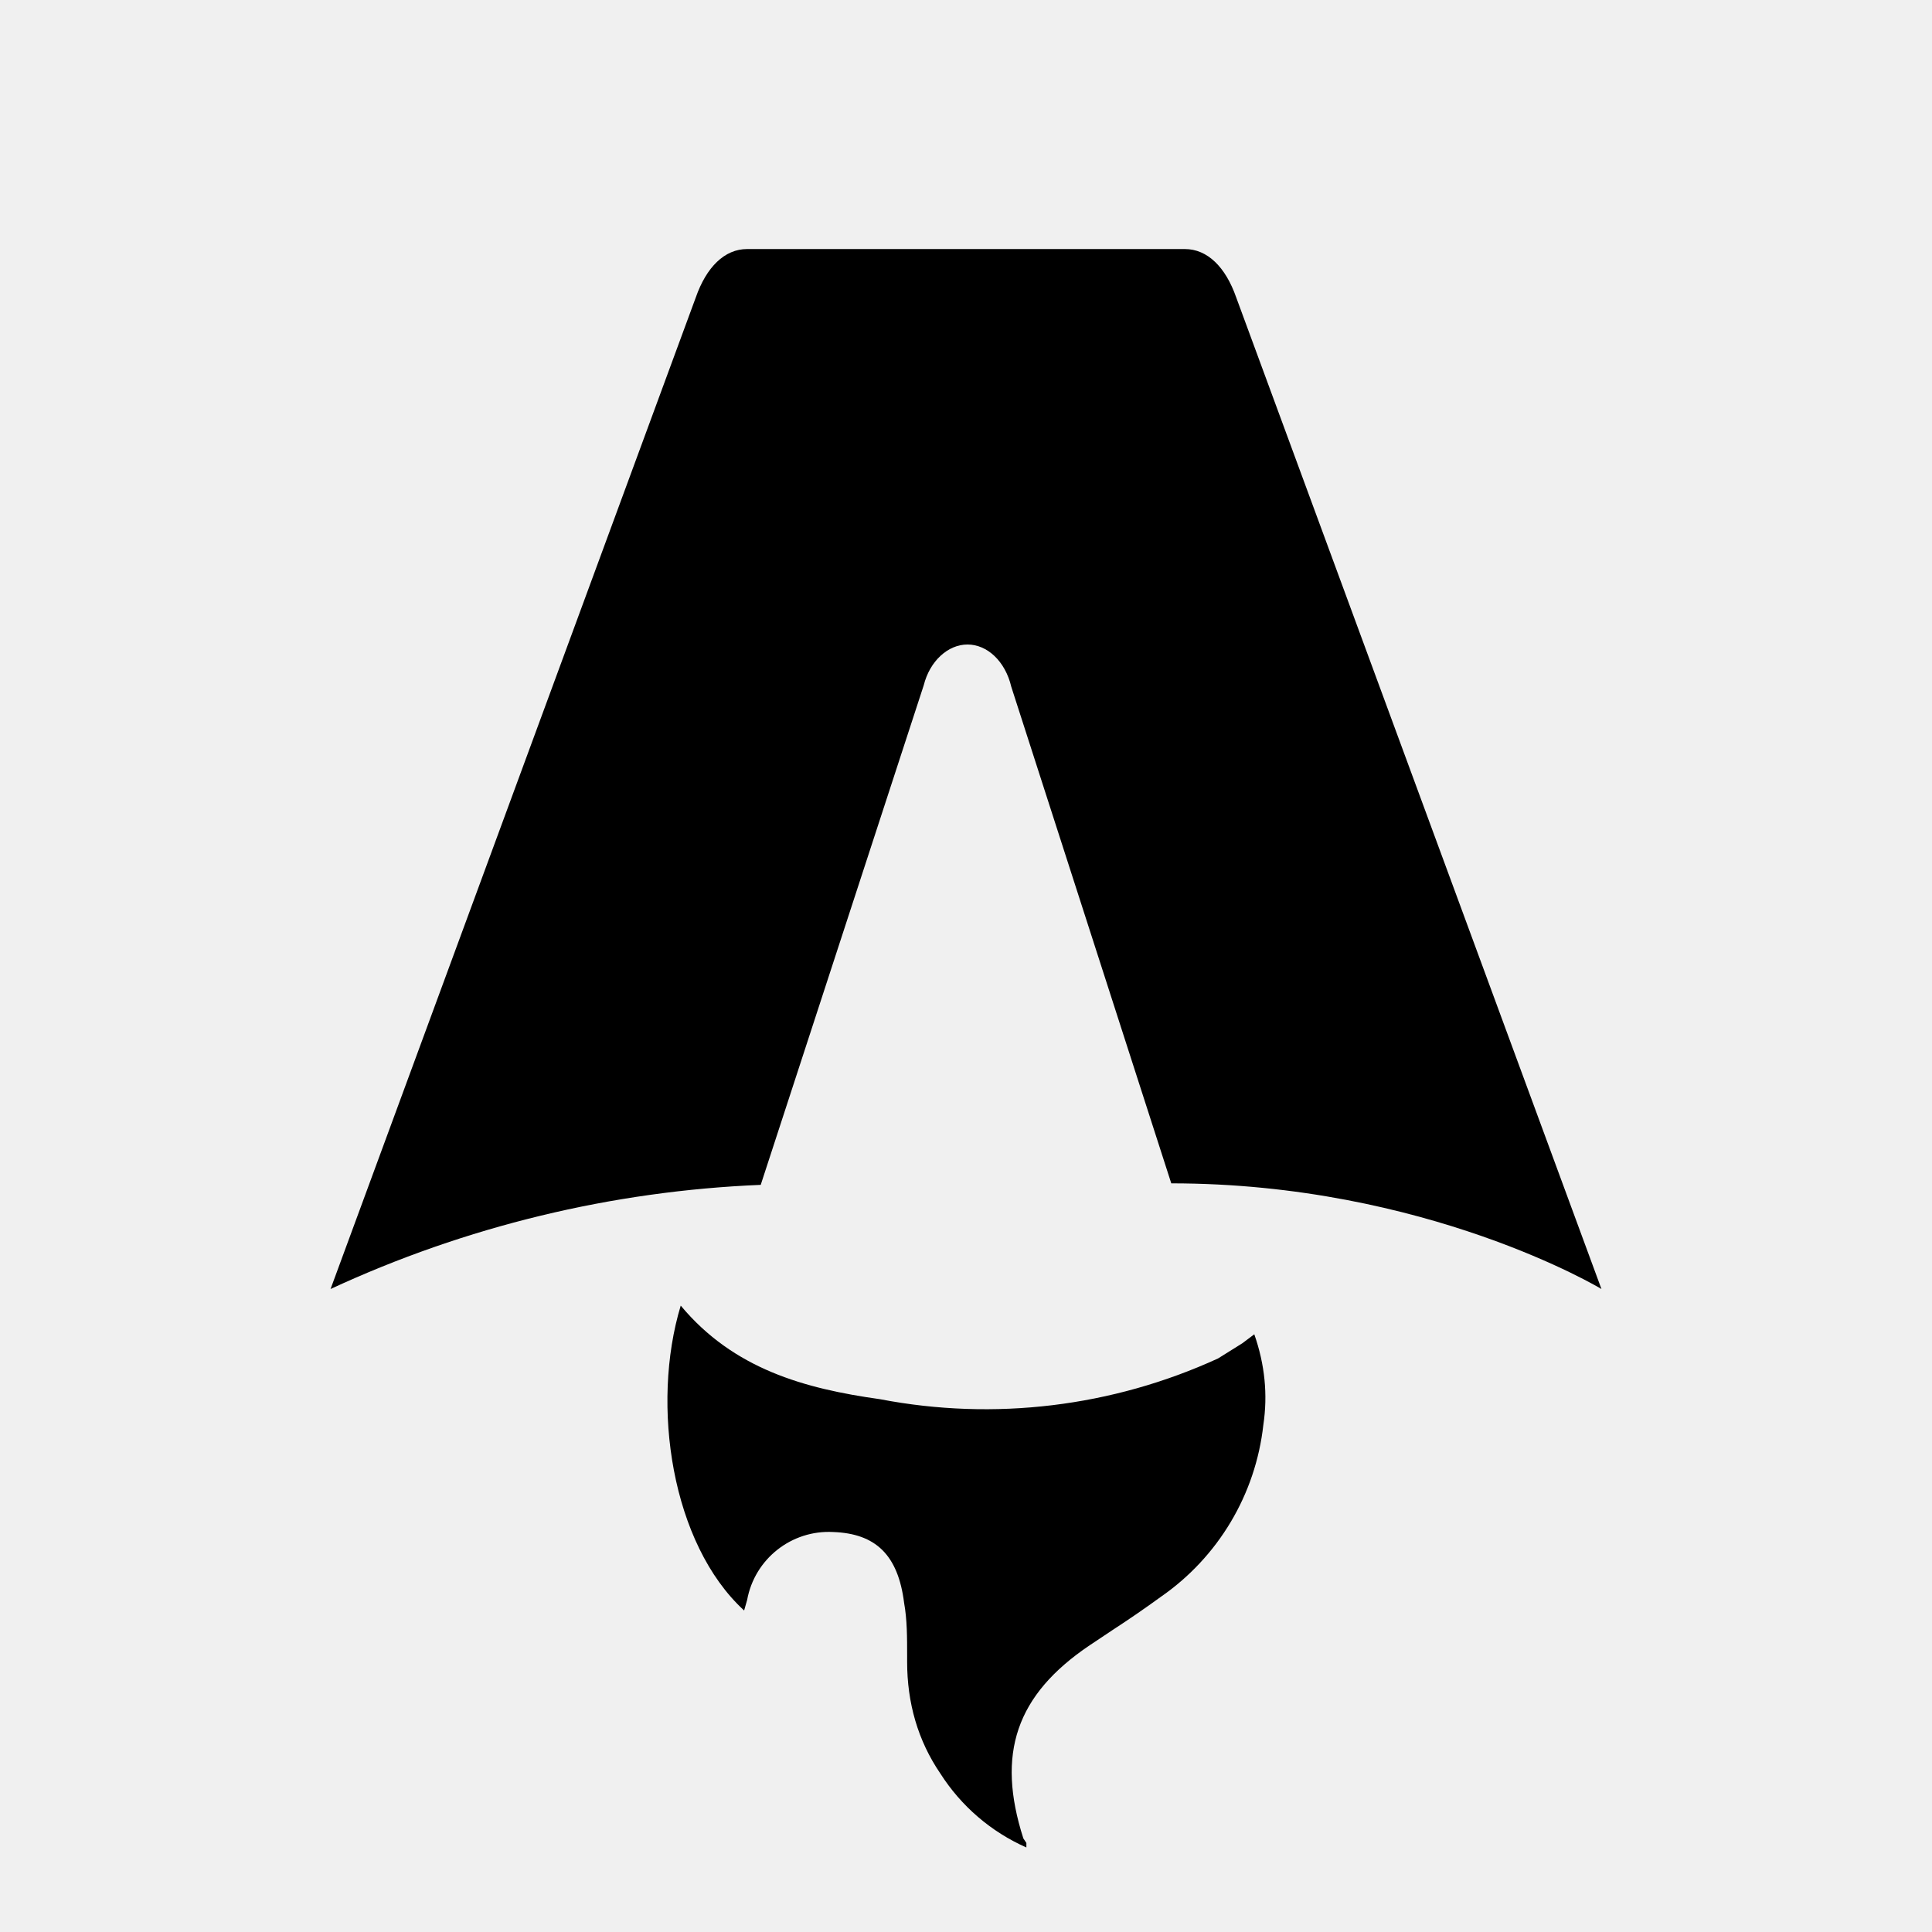
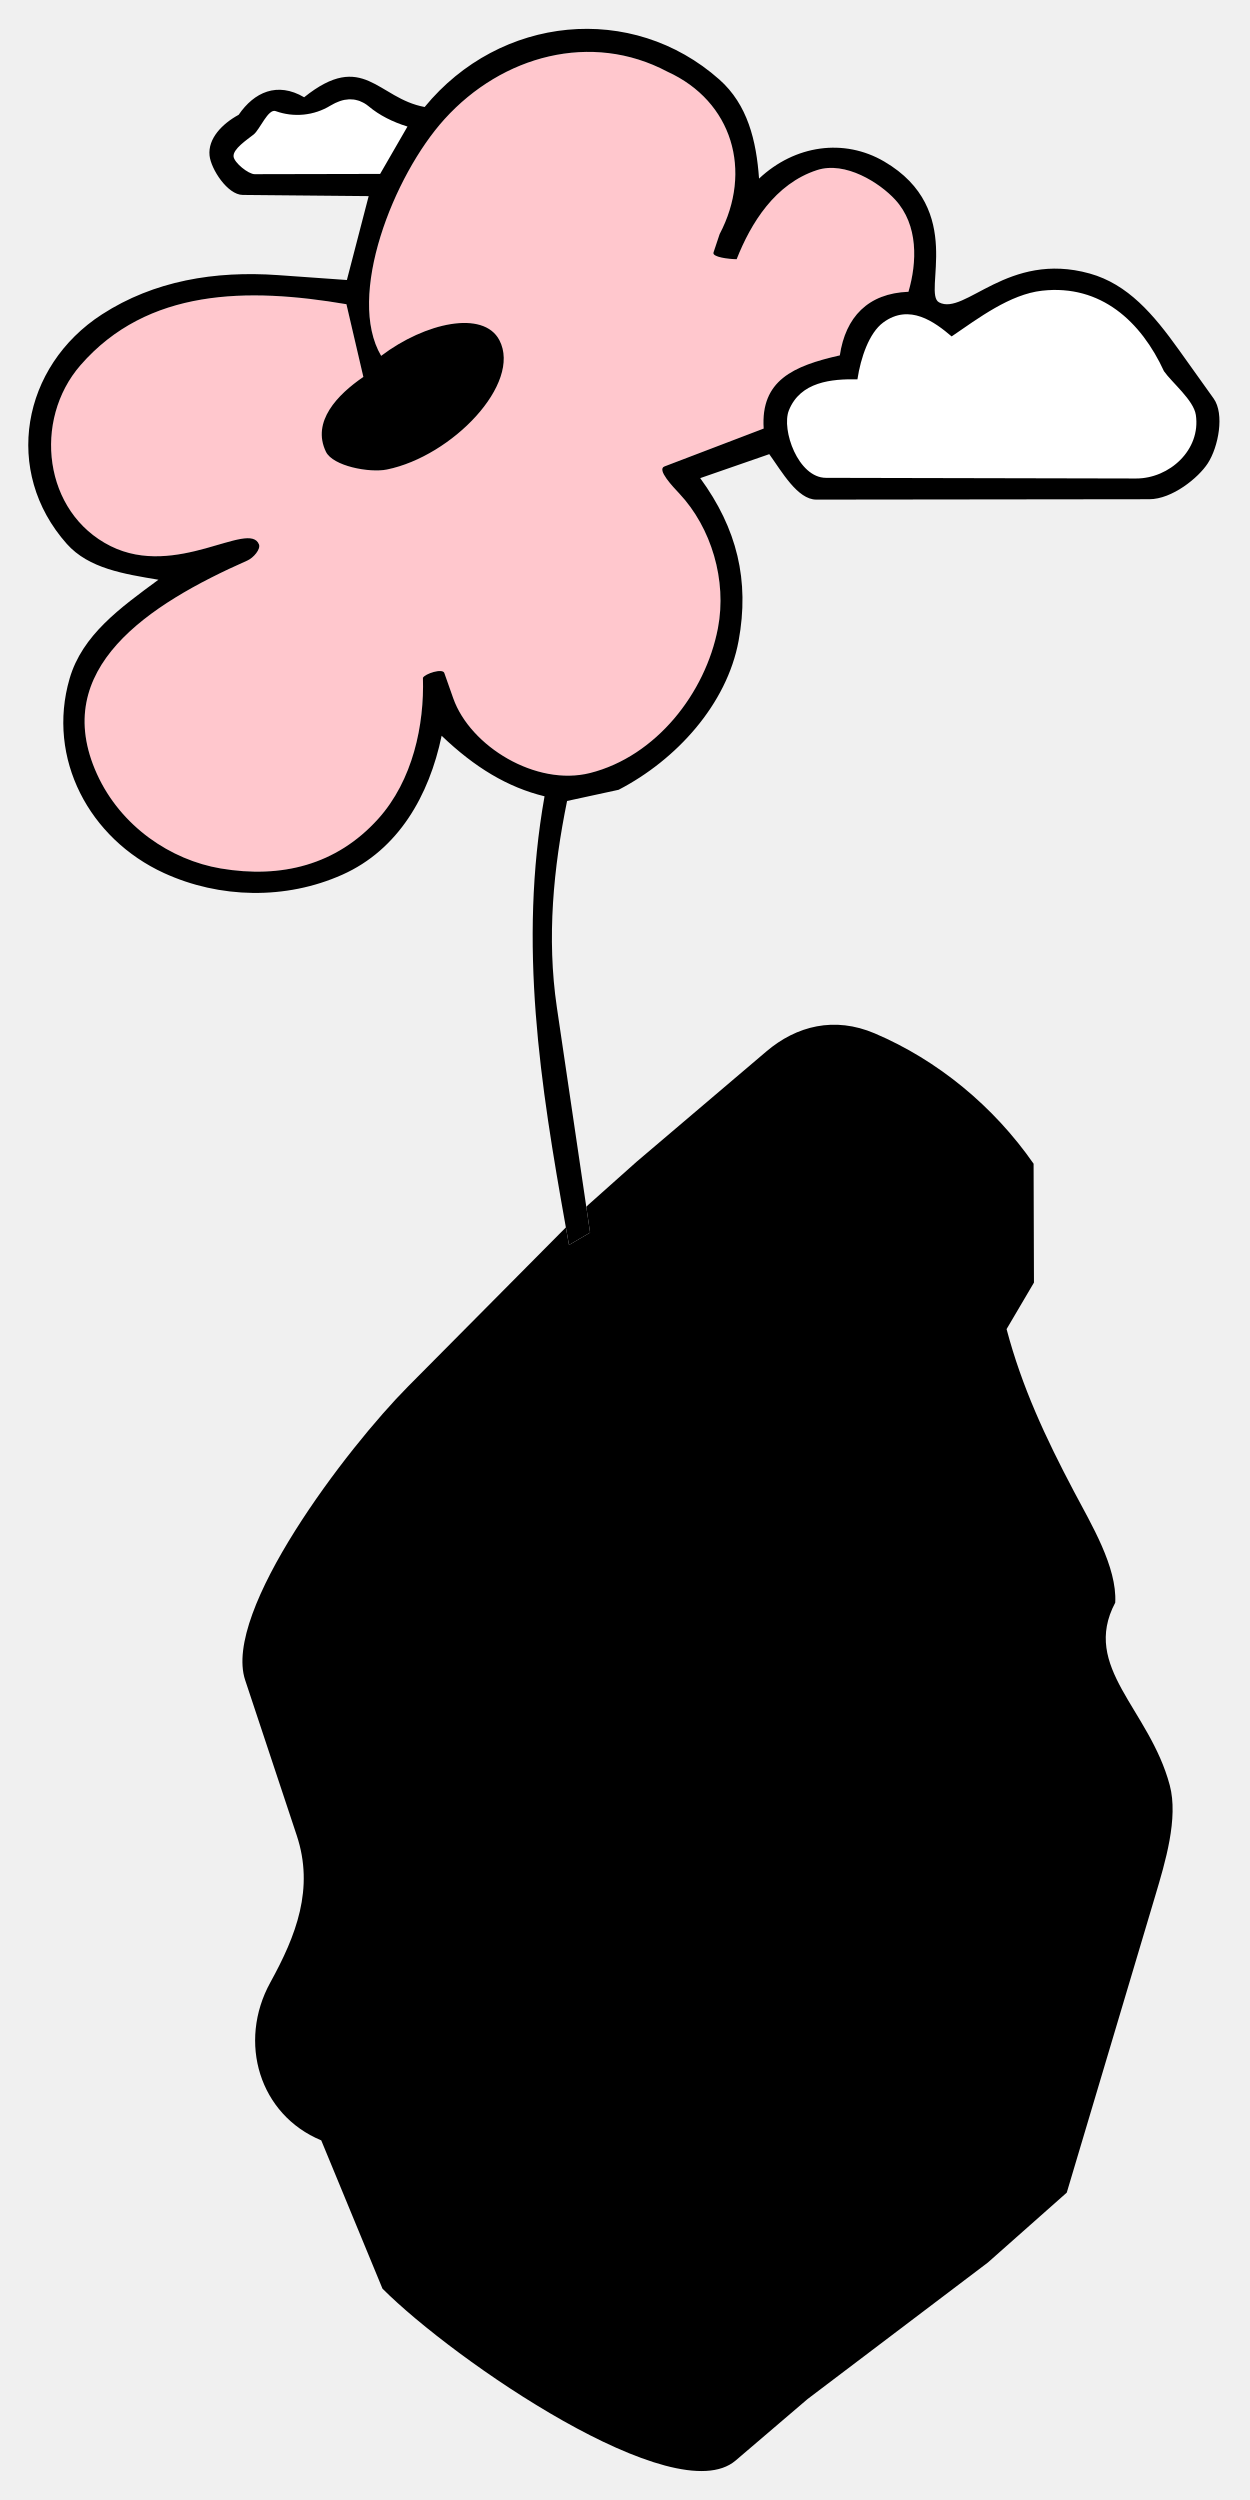
- <svg xmlns="http://www.w3.org/2000/svg" fill="none" viewBox="0 0 128 128">
-   <path d="M50.4 78.5a75.1 75.1 0 0 0-28.5 6.9l24.2-65.7c.7-2 1.9-3.2 3.4-3.2h29c1.5 0 2.7 1.2 3.4 3.2l24.2 65.7s-11.6-7-28.5-7L67 45.5c-.4-1.7-1.6-2.8-2.9-2.8-1.3 0-2.5 1.1-2.9 2.7L50.4 78.5Zm-1.1 28.2Zm-4.2-20.2c-2 6.6-.6 15.8 4.2 20.2a17.5 17.5 0 0 1 .2-.7 5.5 5.5 0 0 1 5.7-4.5c2.8.1 4.3 1.5 4.7 4.7.2 1.1.2 2.3.2 3.5v.4c0 2.7.7 5.2 2.2 7.4a13 13 0 0 0 5.7 4.9v-.3l-.2-.3c-1.8-5.6-.5-9.5 4.4-12.8l1.5-1a73 73 0 0 0 3.2-2.2 16 16 0 0 0 6.8-11.4c.3-2 .1-4-.6-6l-.8.6-1.6 1a37 37 0 0 1-22.4 2.7c-5-.7-9.7-2-13.2-6.2Z" />
-   <style>
-         path { fill: #000; }
-         @media (prefers-color-scheme: dark) {
-             path { fill: #FFF; }
-         }
-     </style>
+ <svg xmlns="http://www.w3.org/2000/svg" width="278" height="556" viewBox="317 261 278 556">
+   <path d="M64.52 65.805h4.32q.55-.001 1.055.027.502.028.753.402.251.381.274.973.029.595.027 1.297v32.293c0 .469.008.988.024 1.566.02.575-.059 1.008-.223 1.293q-.204.38-.906.598a1.7 1.7 0 0 1-.754.05 6 6 0 0 0-.8-.05h-2.966q-.55-.001-1.031-.055c-.316-.035-.578-.144-.777-.324q-.253-.27-.301-.812-.051-.538-.05-1.133V69.637c0-.5-.009-1.098-.028-1.782q-.023-1.024.23-1.457c.133-.214.348-.394.653-.539q.147.001.273-.027a1 1 0 0 1 .227-.027m28.878-.973q5.272-.105 8.688 1.945a15.4 15.4 0 0 1 5.426 5.453q.55.92.902 1.864t.652 2.078q.102.379.204.863c.066.324.05.633-.051.918q-.1.327-.38.406l-.624.188h-.403c-.199.074-.43.101-.68.082a9 9 0 0 0-.726-.027q-.45-.001-1.078.027-.632.03-1.234 0a10 10 0 0 1-1.102-.11q-.503-.076-.754-.242-.405-.377-.605-1.023a5 5 0 0 0-.5-1.137c-.637-1.187-1.473-2.12-2.512-2.808a10 10 0 0 0-2.36-1.133q-.853-.323-2.136-.324-1.279 0-2.234.27c-.266.073-.512.136-.727.19a4 4 0 0 0-.68.243q-3.414 1.566-4.82 5.183-.253.65-.453 1.352a35 35 0 0 1-.453 1.457c-.031.25-.067.484-.098.703q-.053.324-.101.7a1.8 1.8 0 0 0-.075.675q.022.35-.074.73a3 3 0 0 0-.078.891q.025.458.027.89-.001.219-.027.43a1.3 1.3 0 0 0 .027.434v.484q.099.275.075.543-.025.27.074.54.001.322.101.863c.067.398.133.765.2 1.11q.104.508.25.995.707 2.268 1.812 3.863c.734 1.063 1.707 1.934 2.91 2.618q.555.269 1.156.46l1.305.403c.168.039.328.062.477.082q.228.029.48.027h.399c.168.075.386.098.656.082q.4-.03.652-.082.299-.001.45-.054c.402-.07.777-.145 1.132-.215q.523-.11 1.028-.38A6.3 6.3 0 0 0 99.5 95.91c.55-.594 1.047-1.27 1.48-2.027a6 6 0 0 0 .504-1.188q.199-.645.45-1.297.152-.59.304-1.078.148-.484.653-.757.297-.105.754-.106h4.847q.474-.001.778.215.351.271.375.863.024.599-.125 1.137l-.301 1.457q-.253.81-.477 1.566a9 9 0 0 1-.578 1.457q-.25.434-.402.836a4 4 0 0 1-.403.785c-1.84 3.098-4.52 5.254-8.035 6.48a7 7 0 0 1-1.105.325q-.55.104-1.106.215a.96.96 0 0 1-.476.082.9.9 0 0 0-.477.078q-.351 0-.676.027c-.222.02-.445.047-.68.082h-1.706c-.305 0-.586-.035-.856-.109q-.153-.054-.5-.055l-.703-.105q-.356-.054-.754-.11c-.336-.105-.66-.199-.98-.269a12 12 0 0 1-.98-.27q-.452-.163-.903-.351a10 10 0 0 1-.856-.406q-3.011-1.401-5.097-3.75c-1.387-1.567-2.52-3.43-3.387-5.59a14 14 0 0 1-.504-1.621 40 40 0 0 0-.453-1.672 1.4 1.4 0 0 1-.098-.461c0-.125-.02-.262-.05-.406a9 9 0 0 1-.153-1.024 8 8 0 0 0-.152-1.027 1 1 0 0 1-.074-.457 1.1 1.1 0 0 0-.024-.406v-1.028q-.103-.27-.101-.808c0-.36.03-.63.101-.809a.8.8 0 0 0 .024-.351 3 3 0 0 1-.024-.297v-.489c.067-.285.106-.593.125-.918q.026-.486.074-.972c.067-.285.118-.567.153-.836q.048-.404.148-.836.205-.757.352-1.484a9 9 0 0 1 .402-1.38q.252-.7.527-1.402.277-.703.63-1.297a23.5 23.5 0 0 1 1.656-2.699c.168-.25.351-.488.554-.703.2-.215.399-.434.602-.648a15.7 15.7 0 0 1 2.637-2.293q1.376-.949 3.14-1.703a9 9 0 0 1 1.254-.457q.652-.195 1.356-.352.3-.11.601-.11.304 0 .555-.105c.265-.039.527-.062.777-.082q.377-.03.778-.082.1-.052.253 0 .149.052.25 0m35.457-10.152q-.202-.052-.3 0-.403.163-.653.379-.405.27-.703.703-.303.428-.605.863-.452.703-.926 1.348-.481.65-.98 1.297a9 9 0 0 1-.754 1.054q-.504.621-.504 1.324.104.105.125.188a.24.24 0 0 0 .125.133q.251.217.73.218h.93q.552-.001 1.203.028.656.024 1.055-.192.503-.215.855-.648.352-.428.652-.863.153-.217.329-.403c.117-.129.226-.261.324-.406q.151-.27.554-.785c.266-.34.551-.477.852-.402.27.07.488.207.656.402q.247.3.5.621.253.328.477.648.226.328.476.649.153.216.305.46c.098.161.215.298.348.403q.656.487 1.535.489h2.812q.424-.001.676-.22a.5.5 0 0 0 .078-.105.7.7 0 0 1 .125-.164q.05-.429-.101-.699-.154-.271-.301-.543-.302-.428-.629-.863a25 25 0 0 1-.629-.864q-.451-.648-.926-1.27a34 34 0 0 1-.933-1.269 6.5 6.5 0 0 0-.551-.808q-.301-.38-.754-.594a2.3 2.3 0 0 0-.879-.164h-4.293q-.1.11-.3.055m12.304 30.484q-.001-.516-.101-.785v-.918a1.1 1.1 0 0 1-.024-.402.74.74 0 0 0-.074-.407 4.7 4.7 0 0 1-.129-.836 4 4 0 0 0-.125-.785c0-.18-.035-.375-.098-.594l-.304-1.187a8 8 0 0 0-.399-1.187q-1.109-2.753-3.191-4.454-2.085-1.703-5.8-1.703a.32.32 0 0 1-.227.028.32.32 0 0 0-.227.027 1.1 1.1 0 0 1-.402.027.8.8 0 0 0-.45.082q-.554.106-1.082.243-.524.135-.98.351-2.108.969-3.336 2.7-1.235 1.728-1.984 4.156a10 10 0 0 0-.227 1.16q-.075.567-.227 1.164c-.03.144-.05.277-.05.402a1.7 1.7 0 0 1-.051.406q-.1.272-.047.594.047.323 0 .594-.105.269-.129 1-.026.728.078 1v.594c.031.144.051.296.051.457q0 .242.047.46 0 .216.027.403.024.192.024.406.15.594.226 1.188c.051.398.14.773.278 1.136a18.7 18.7 0 0 0 1.355 3.211c.535.989 1.207 1.793 2.008 2.403q.252.27.527.433c.184.106.38.215.578.324q.552.377 1.18.594.628.219 1.332.43a.9.9 0 0 0 .477.082q.226-.025.476.027c.203.07.403.11.602.11h1.058a1.2 1.2 0 0 1 .45-.028.9.9 0 0 0 .453-.082c.332-.07.668-.136 1.004-.187q.5-.082.953-.297 2.16-.92 3.39-2.379 1.23-1.455 2.086-3.777a6 6 0 0 0 .375-1.297c.086-.469.192-.938.328-1.403l.149-1.296q.051-.22.05-.461v-.946q.101-.27.102-.78m7.809-.38q.024.784-.074 1.106v.703q-.101.54-.102 1.133-.002.596-.098 1.191a5 5 0 0 0-.152.754 6 6 0 0 1-.152.754q-.25.976-.477 1.894a13 13 0 0 1-.578 1.782q-1.507 3.78-4.066 6.289-2.561 2.51-6.329 3.863a7 7 0 0 1-1.105.324q-.555.104-1.106.215c-.167.07-.343.11-.527.11q-.276-.001-.527.05l-1.656.164c-.137.035-.368.043-.704.028q-.505-.03-.652-.082a1.5 1.5 0 0 0-.48-.028 1.5 1.5 0 0 1-.473-.027h-.555a4 4 0 0 0-.754-.133 4.5 4.5 0 0 1-.754-.137 10 10 0 0 0-.804-.187 15 15 0 0 1-.801-.192c-.371-.144-.746-.285-1.129-.433-.387-.14-.762-.305-1.133-.485-2.008-.933-3.707-2.187-5.097-3.75q-2.085-2.35-3.391-5.59-.3-.755-.5-1.593a36 36 0 0 0-.453-1.703 1.4 1.4 0 0 1-.098-.457c0-.125-.02-.262-.05-.407a5.5 5.5 0 0 1-.153-.78 8 8 0 0 0-.152-.837 2 2 0 0 1-.024-.515.87.87 0 0 0-.074-.457 2.2 2.2 0 0 1 0-.676q.047-.353 0-.676-.103-.269-.102-.836-.001-.567.102-.836.047-.27 0-.516a1.3 1.3 0 0 1 0-.511v-.324a2.3 2.3 0 0 0 .074-.73 1.8 1.8 0 0 1 .075-.673c.066-.183.101-.37.101-.57 0-.195.035-.387.102-.567q.248-.915.402-1.808.149-.892.45-1.754.403-.918.753-1.836.351-.918.856-1.73 1.503-2.592 3.464-4.317 1.958-1.729 4.77-2.972.656-.271 1.383-.43.725-.164 1.43-.38.252-.109.476-.108.226.002.477-.055l1.507-.16q.1-.052.278 0 .174.052.277 0c2.375-.07 4.434.187 6.176.781q2.611.892 4.672 2.457.65.487 1.355 1.11.702.619 1.156 1.269c.168.18.332.367.5.566q.252.296.454.567.55.862 1.105 1.754.55.89.953 1.918.305.755.528 1.457.226.702.476 1.511.151.54.254 1.11c.066.375.148.765.25 1.16q.099.377.098.73c0 .23.035.457.101.672q.101.327.078.676-.03.351.024.621v.43c.066.219.11.586.125 1.11m6.758-19.036h4.066q.551 0 1.078-.027.526-.025.93.191c.336.14.594.36.777.645q.276.434.527.867l1.81 3.078a676 676 0 0 0 3.542 6.129 661 661 0 0 1 3.54 6.129c.57.968 1.128 1.953 1.683 2.941a54 54 0 0 0 1.73 2.89q.198.322.38.65.175.322.476.593.098.104.25.215.15.111.3 0 .352-.11.352-.489 0-.375.102-.808c.03-.25.042-.531.023-.836a18 18 0 0 1-.023-.89V69.042q0-.27-.024-.54a1.5 1.5 0 0 1 .024-.483v-.594q0-.757.3-1.192a.93.93 0 0 1 .68-.43q.426-.053.98-.054h3.864q.405-.001.703.11c.437.18.672.492.703.945q.051.674.05 1.59V101.5q0 .592.028 1.188.024.59-.176.917c-.132.215-.293.352-.48.403q-.27.081-.676.191h-5.398a1.5 1.5 0 0 1-.727-.164 2.07 2.07 0 0 1-.855-.726q-.3-.463-.606-1a45 45 0 0 1-.875-1.54 49 49 0 0 0-.879-1.539l-7.535-12.96q-.705-1.243-1.379-2.403-.68-1.16-1.383-2.402-.25-.38-.578-.945-.328-.569-.879-.567-.404.377-.425.863-.029.487-.028 1.243v18.793q-.001.27.028.539.021.27-.075.539v.593q-.001.868-.254 1.243a.98.98 0 0 1-.675.379 8 8 0 0 1-.98.054h-3.868q-.405.001-.703-.11-.65-.268-.727-.972a15 15 0 0 1-.078-1.617V67.371q0-.648.203-1.027.2-.375.703-.54a1 1 0 0 0 .223-.027 1 1 0 0 1 .23-.027m37.164 0h23.15q.606.001 1.155.055.555.054.805.43c.066.109.11.238.125.378.02.145.059.29.125.434v.594c.035.25.043.523.027.808a12 12 0 0 0 0 1.649q.025.405-.027.78-.048.275-.05.813-.148.647-.5.864-.305.216-.755.215h-13.507q-.404.001-.93-.028a12 12 0 0 0-1.055 0q-.528.029-.98.11c-.301.054-.52.132-.653.242-.234.18-.379.441-.425.785q-.078.51-.079 1.16v4.645q.099.433.204.726.099.299.351.461.3.215.703.242.4.029.852.028h11.351q.352.001.88-.028.526-.03 1.03 0 .499.03.926.082t.63.215q.25.163.35.649.101.487.126 1.05.03.569 0 1.164c-.016.395-.024.739-.024 1.024v.758q-.001.376-.101.648c-.067.29-.2.52-.403.703a1.7 1.7 0 0 1-.675.215 8 8 0 0 1-.957.055q-.528.001-1.055-.028-.528-.029-.879-.027h-9.793c-.402 0-.785-.012-1.156-.027q-.552-.029-1.028.054c-.32.055-.585.16-.804.325-.219.16-.375.402-.477.726q-.051.272-.05.567v5.644q0 .65.078 1.16.07.516.425.785a.6.6 0 0 0 .375.188c.153.02.309.062.477.137h.504q.252.052.55.027.305-.028.555-.027h14.992c.25 0 .477.05.676.16a.93.93 0 0 1 .551.594c.07.183.11.398.129.648q.023.38.023.809v2.484q.001.652-.05 1.215-.05.57-.45.84c-.203.18-.46.27-.78.27h-23.63q-.704 0-1.23-.083c-.352-.055-.61-.222-.778-.512q-.198-.326-.199-.84V67.103q0-.489.2-.758.197-.375.753-.54a.26.26 0 0 1 .2-.027.27.27 0 0 0 .203-.027" />
+   <path fill="#FFC7CD" d="M519.043 325.89c1.898-6.515 2.254-14.824-2.961-20.492-3.414-3.714-11.055-8.628-17.375-6.57-9.363 3.05-14.715 11.824-17.875 19.82-1.676-.011-5.5-.453-5.152-1.492l1.363-4.086c7.379-14.015 2.879-29.535-11.617-36.129-16.883-8.972-36.735-3.613-49.551 10.54-11.406 12.593-21.902 39.445-14.11 52.66 9.829-7.442 22.782-10.227 26.305-3.477 5.032 9.645-10.535 25.813-25.027 28.758-3.875.785-12.016-.758-13.559-3.953-3.226-6.692 2.559-12.7 8.329-16.64l-3.766-16.173c-21.98-3.738-44.235-3.554-59.137 13.555-10.644 12.219-8.246 32.773 6.668 40.23 14.64 7.32 30.875-5.855 33.02-.359.41 1.055-1.211 2.973-2.575 3.574-22.136 9.793-44.054 24.102-33.464 47.477 5.312 11.719 16.464 19.14 27.507 21.012 13.465 2.277 25.73-.735 34.997-10.977 7.777-8.602 10.324-20.988 9.996-31.434.476-.906 4.359-2.18 4.753-1.062l1.993 5.637c3.77 10.675 18.441 19.648 30.441 16.605 14.652-3.71 25.645-17.746 28.422-32.207 2.043-10.66-1.484-22.36-8.57-29.93-1.364-1.453-5.121-5.351-3.332-6.035l22.074-8.43c-.703-10.683 6.55-13.937 16.937-16.28 1.254-8.485 6.25-13.802 15.266-14.141" />
+   <path fill="#FFF" d="M575.867 343.55c-5.07-11.03-14.027-19.347-27.09-17.902-7.16.79-14.164 6.098-20.132 10.168-3.77-3.207-9.387-7.398-15.22-3.093-3.152 2.324-5.003 7.847-5.734 12.636-5.746-.109-12.699.516-15.25 6.914-1.707 4.293 2.059 14.989 8.25 15l68.942.149c7.484.015 14.472-6.399 13.328-14.145-.488-3.285-5.313-7.175-7.094-9.726M407.625 289.14c-3.266-1-6.277-2.519-8.621-4.492a7 7 0 0 0-.988-.695c-.106-.062-.215-.11-.32-.168a7 7 0 0 0-.688-.312c-.125-.051-.25-.086-.375-.125a7 7 0 0 0-.653-.16c-.125-.02-.253-.043-.378-.06a6 6 0 0 0-.684-.034c-.11 0-.219-.008-.328 0q-.469.021-.926.11l-.074.007c-.336.066-.664.16-.992.273-.102.036-.203.079-.305.118-.223.086-.445.175-.664.277a7 7 0 0 0-.352.176q-.303.151-.601.328c-.059.035-.125.066-.184.101-3.664 2.246-8.152 2.68-12.191 1.223-1.668-.598-3.512 4.11-4.88 5.191-1.515 1.2-4.64 3.247-4.48 4.903.133 1.383 3.297 3.937 4.688 3.937l27.914-.058Zm0 0" />
+   <path d="M443.547 537.883q-.353-1.957-.7-3.906l-35.066 35.347c-13.676 13.785-41.32 50.082-36.254 65.34l11.465 34.527c3.93 11.825-.12 22.274-5.855 32.68-7.352 13.328-2.41 29.469 11.308 35.145l13.618 32.98c15.902 15.926 65.085 49.723 78.535 38.227l16-13.672 40.097-30.36 17.551-15.55 19.676-66.004c2.219-7.438 5.183-17.266 3.23-24.598-4.523-17-19.761-26.203-12.125-40.61.434-7.937-5.336-17.433-9.187-24.741-6.328-11.993-11.567-23.211-14.977-36.094l6.09-10.348-.082-26.433c-8.894-12.782-21.308-23.024-35.351-28.997-8.922-3.793-17.344-1.703-24.079 4.024l-28.867 24.539-10.781 9.61-.402.41.843 5.734Zm0 0" />
+   <path d="m569.633 367.422-68.942-.149c-6.191-.011-9.957-10.707-8.25-15 2.551-6.398 9.504-7.02 15.25-6.914.727-4.789 2.582-10.312 5.735-12.636 5.832-4.305 11.449-.114 15.219 3.093 5.968-4.066 12.972-9.378 20.132-10.171 13.063-1.442 22.016 6.875 27.09 17.906 1.781 2.55 6.606 6.441 7.09 9.726 1.152 7.746-5.84 14.16-13.324 14.145m-82.793-11.11-22.074 8.43c-1.79.684 1.972 4.582 3.328 6.035 7.09 7.57 10.617 19.27 8.574 29.93-2.777 14.461-13.766 28.496-28.422 32.207-12 3.043-26.672-5.93-30.441-16.605l-1.989-5.637c-.398-1.117-4.28.156-4.757 1.062.328 10.446-2.22 22.832-9.997 31.434-9.265 10.242-21.53 13.254-34.996 10.977-11.043-1.872-22.195-9.293-27.507-21.012-10.594-23.375 11.328-37.684 33.464-47.473 1.364-.605 2.985-2.523 2.575-3.578-2.145-5.496-18.383 7.68-33.02.36-14.914-7.458-17.312-28.012-6.668-40.231 14.902-17.11 37.156-17.293 59.137-13.555l3.765 16.172c-5.769 3.942-11.554 9.95-8.328 16.64 1.543 3.196 9.684 4.739 13.559 3.954 14.492-2.942 30.059-19.113 25.027-28.758-3.523-6.75-16.48-3.965-26.304 3.477-7.797-13.215 2.703-40.067 14.109-52.66 12.816-14.153 32.668-19.512 49.55-10.543 14.497 6.597 18.997 22.117 11.618 36.132l-1.363 4.086c-.348 1.04 3.476 1.48 5.152 1.492 3.16-7.996 8.512-16.77 17.875-19.82 6.32-2.058 13.961 2.856 17.375 6.57 5.215 5.668 4.863 13.977 2.961 20.493-9.016.34-14.012 5.656-15.266 14.144-10.386 2.34-17.636 5.594-16.937 16.277m-113.211-56.574c-1.39 0-4.555-2.554-4.688-3.937-.16-1.656 2.965-3.703 4.48-4.903 1.364-1.082 3.212-5.793 4.88-5.191 4.039 1.457 8.527 1.023 12.187-1.223.063-.035.125-.066.188-.101q.298-.176.601-.328c.118-.063.23-.121.352-.176q.329-.151.664-.277.151-.062.309-.118a7 7 0 0 1 .988-.273l.07-.008q.462-.089.93-.113c.11-.004.219.004.328.004.227 0 .457.008.687.035.125.016.25.039.375.058.22.04.434.094.653.16.125.04.25.079.375.126a6 6 0 0 1 .683.312c.11.059.22.106.325.168.332.195.664.422.988.695 2.344 1.977 5.355 3.493 8.621 4.493l-6.082 10.539Zm213.285 49.895-7.687-10.766c-5.696-7.972-11.372-14.664-19.891-17.039-18.215-5.078-27.742 9.465-33.488 6.418-3.774-2 6.007-20.672-12.2-31.324-8.921-5.219-19.859-3.695-27.836 3.797-.601-8.453-2.542-16.457-8.828-22.031-19.414-17.227-48.765-14.333-65.539 6.109-10.476-1.922-13.625-12.723-26.804-2.164-5.985-3.512-11.114-1.133-14.559 3.894-3.687 2.012-6.871 5.305-6.477 9.07.313 3.02 4.004 8.723 7.364 8.755l28.023.265-4.844 18.656-15.296-1.086c-14.067-1-27.579 1.247-39.157 8.723-17.879 11.55-22.136 34.973-7.836 51.05 4.887 5.497 12.797 6.7 20.375 7.974-8.488 6.25-16.945 12.293-19.761 22.007-5.141 17.73 4.379 35.606 21.007 43.23 12.36 5.669 27.06 5.985 39.641.368 12.473-5.566 19.328-17.605 22.098-30.91 7.351 7.043 14.672 11.465 22.886 13.469-5.847 32.98-.94 64.035 4.743 95.879q.346 1.95.699 3.906l4.687-2.75-.843-5.735L440.84 485c-2.281-15.48-.746-31 2.277-45.863l11.457-2.485c12.852-6.656 24.09-19.011 26.692-33.14 2.464-13.383-.329-24.938-8.54-36.176l15.36-5.332c2.785 3.871 6.285 10.113 10.469 10.11l74.05-.087c5.07-.007 10.918-4.754 13.012-7.992 2.363-3.644 3.754-10.96 1.297-14.402" />
+   <path fill="#FFF" d="M1568.867 343.55c-5.074-11.03-14.027-19.347-27.09-17.902-7.16.79-14.164 6.098-20.132 10.168-3.77-3.207-9.387-7.398-15.22-3.093-3.152 2.324-5.007 7.847-5.734 12.636-5.746-.109-12.699.516-15.25 6.914-1.707 4.293 2.059 14.989 8.25 15l68.942.149c7.484.015 14.476-6.399 13.324-14.145-.484-3.285-5.309-7.175-7.09-9.726m-168.246-54.411c-3.262-1-6.273-2.519-8.617-4.492a7 7 0 0 0-.988-.695c-.106-.062-.215-.11-.325-.168a6 6 0 0 0-.683-.312c-.125-.051-.25-.086-.375-.125a7 7 0 0 0-.653-.16c-.125-.02-.25-.043-.378-.06a6 6 0 0 0-.684-.034c-.11 0-.219-.008-.328 0a7 7 0 0 0-.93.11l-.07.007c-.336.066-.664.16-.992.273-.102.036-.203.079-.309.118a11 11 0 0 0-.66.277 7 7 0 0 0-.352.176q-.303.151-.601.328c-.063.035-.125.066-.188.101-3.66 2.246-8.148 2.68-12.187 1.223-1.668-.598-3.516 4.11-4.88 5.191-1.515 1.2-4.64 3.247-4.48 4.903.133 1.383 3.297 3.937 4.688 3.937l27.914-.058Zm35.926 248.743q-.353-1.957-.7-3.906l-35.066 35.347c-13.676 13.785-41.32 50.082-36.254 65.34l11.465 34.527c3.93 11.825-.12 22.274-5.855 32.68-7.352 13.328-2.41 29.469 11.308 35.145l13.618 32.98c15.902 15.926 65.085 49.723 78.535 38.227l16-13.672 40.097-30.36 17.551-15.55 19.676-66.004c2.219-7.438 5.18-17.266 3.23-24.598-4.523-17-19.765-26.203-12.125-40.61.434-7.937-5.336-17.433-9.187-24.741-6.328-11.993-11.57-23.211-14.977-36.094l6.09-10.348-.082-26.433c-8.894-12.782-21.309-23.024-35.351-28.997-8.922-3.793-17.344-1.703-24.079 4.024l-28.867 24.539-10.781 9.61-.406.41.847 5.734Zm0 0" />
+   <path fill="#FFF" d="m1562.633 367.422-68.942-.149c-6.191-.011-9.957-10.707-8.25-15 2.551-6.398 9.504-7.02 15.25-6.914.73-4.789 2.582-10.312 5.735-12.636 5.832-4.305 11.449-.114 15.219 3.093 5.968-4.066 12.972-9.378 20.132-10.171 13.063-1.442 22.016 6.875 27.09 17.906 1.781 2.55 6.606 6.441 7.09 9.726 1.148 7.746-5.84 14.16-13.324 14.145m-82.793-11.11-22.074 8.43c-1.79.684 1.968 4.582 3.328 6.035 7.09 7.57 10.617 19.27 8.574 29.93-2.777 14.461-13.77 28.496-28.422 32.207-12 3.043-26.672-5.93-30.441-16.605l-1.989-5.637c-.398-1.117-4.28.156-4.761 1.062.332 10.446-2.215 22.832-9.993 31.434-9.265 10.242-21.53 13.254-34.996 10.977-11.043-1.872-22.195-9.293-27.507-21.012-10.594-23.375 11.328-37.684 33.464-47.473 1.364-.605 2.985-2.523 2.575-3.578-2.145-5.496-18.383 7.68-33.02.36-14.914-7.458-17.312-28.012-6.668-40.231 14.902-17.11 37.156-17.293 59.137-13.555l3.765 16.172c-5.765 3.942-11.554 9.95-8.328 16.64 1.543 3.196 9.684 4.739 13.559 3.954 14.492-2.942 30.059-19.113 25.027-28.758-3.523-6.75-16.48-3.965-26.304 3.477-7.797-13.215 2.703-40.067 14.113-52.66 12.812-14.153 32.664-19.512 49.547-10.543 14.496 6.597 18.996 22.117 11.617 36.132l-1.363 4.086c-.348 1.04 3.476 1.48 5.152 1.492 3.16-7.996 8.512-16.77 17.875-19.82 6.32-2.058 13.961 2.856 17.375 6.57 5.215 5.668 4.86 13.977 2.961 20.493-9.016.34-14.012 5.656-15.266 14.144-10.386 2.34-17.64 5.594-16.937 16.277m-113.211-56.574c-1.39 0-4.555-2.554-4.688-3.937-.16-1.656 2.965-3.703 4.48-4.903 1.364-1.082 3.212-5.793 4.88-5.191 4.039 1.457 8.527 1.023 12.187-1.223.063-.035.125-.066.188-.101q.297-.176.601-.328.177-.094.352-.176c.219-.102.437-.192.664-.277q.153-.062.305-.118c.328-.113.656-.207.992-.273l.074-.008q.457-.089.926-.113c.105-.004.219.004.328.004.227 0 .457.008.684.035.128.016.253.039.378.058.22.04.434.094.653.16.125.04.25.079.375.126a6 6 0 0 1 .683.312c.11.059.22.106.325.168.332.195.664.422.988.695 2.344 1.977 5.355 3.493 8.621 4.493l-6.082 10.539Zm213.289 49.895-7.691-10.766c-5.696-7.972-11.372-14.664-19.891-17.039-18.215-5.078-27.742 9.465-33.488 6.418-3.774-2 6.007-20.672-12.2-31.324-8.921-5.219-19.859-3.695-27.835 3.797-.602-8.453-2.543-16.457-8.829-22.031-19.414-17.227-48.765-14.333-65.539 6.109-10.476-1.922-13.625-12.723-26.804-2.164-5.985-3.512-11.114-1.133-14.559 3.894-3.687 2.012-6.871 5.305-6.477 9.07.313 3.02 4.004 8.723 7.364 8.755l28.023.265-4.844 18.656-15.296-1.086c-14.07-1-27.579 1.247-39.157 8.723-17.879 11.55-22.136 34.973-7.836 51.05 4.891 5.497 12.793 6.7 20.375 7.974-8.488 6.25-16.945 12.293-19.761 22.007-5.141 17.73 4.379 35.606 21.007 43.23 12.36 5.669 27.06 5.985 39.641.368 12.473-5.566 19.328-17.605 22.098-30.91 7.347 7.043 14.672 11.465 22.886 13.469-5.847 32.98-.94 64.035 4.743 95.879q.347 1.95.699 3.906l4.687-2.75-.847-5.735L1433.84 485c-2.281-15.48-.742-31 2.277-45.863l11.457-2.485c12.852-6.656 24.09-19.011 26.692-33.14 2.464-13.383-.332-24.938-8.54-36.176l15.36-5.332c2.789 3.871 6.285 10.113 10.469 10.11l74.047-.087c5.074-.007 10.921-4.754 13.015-7.992 2.36-3.644 3.754-10.96 1.301-14.402" />
</svg>
